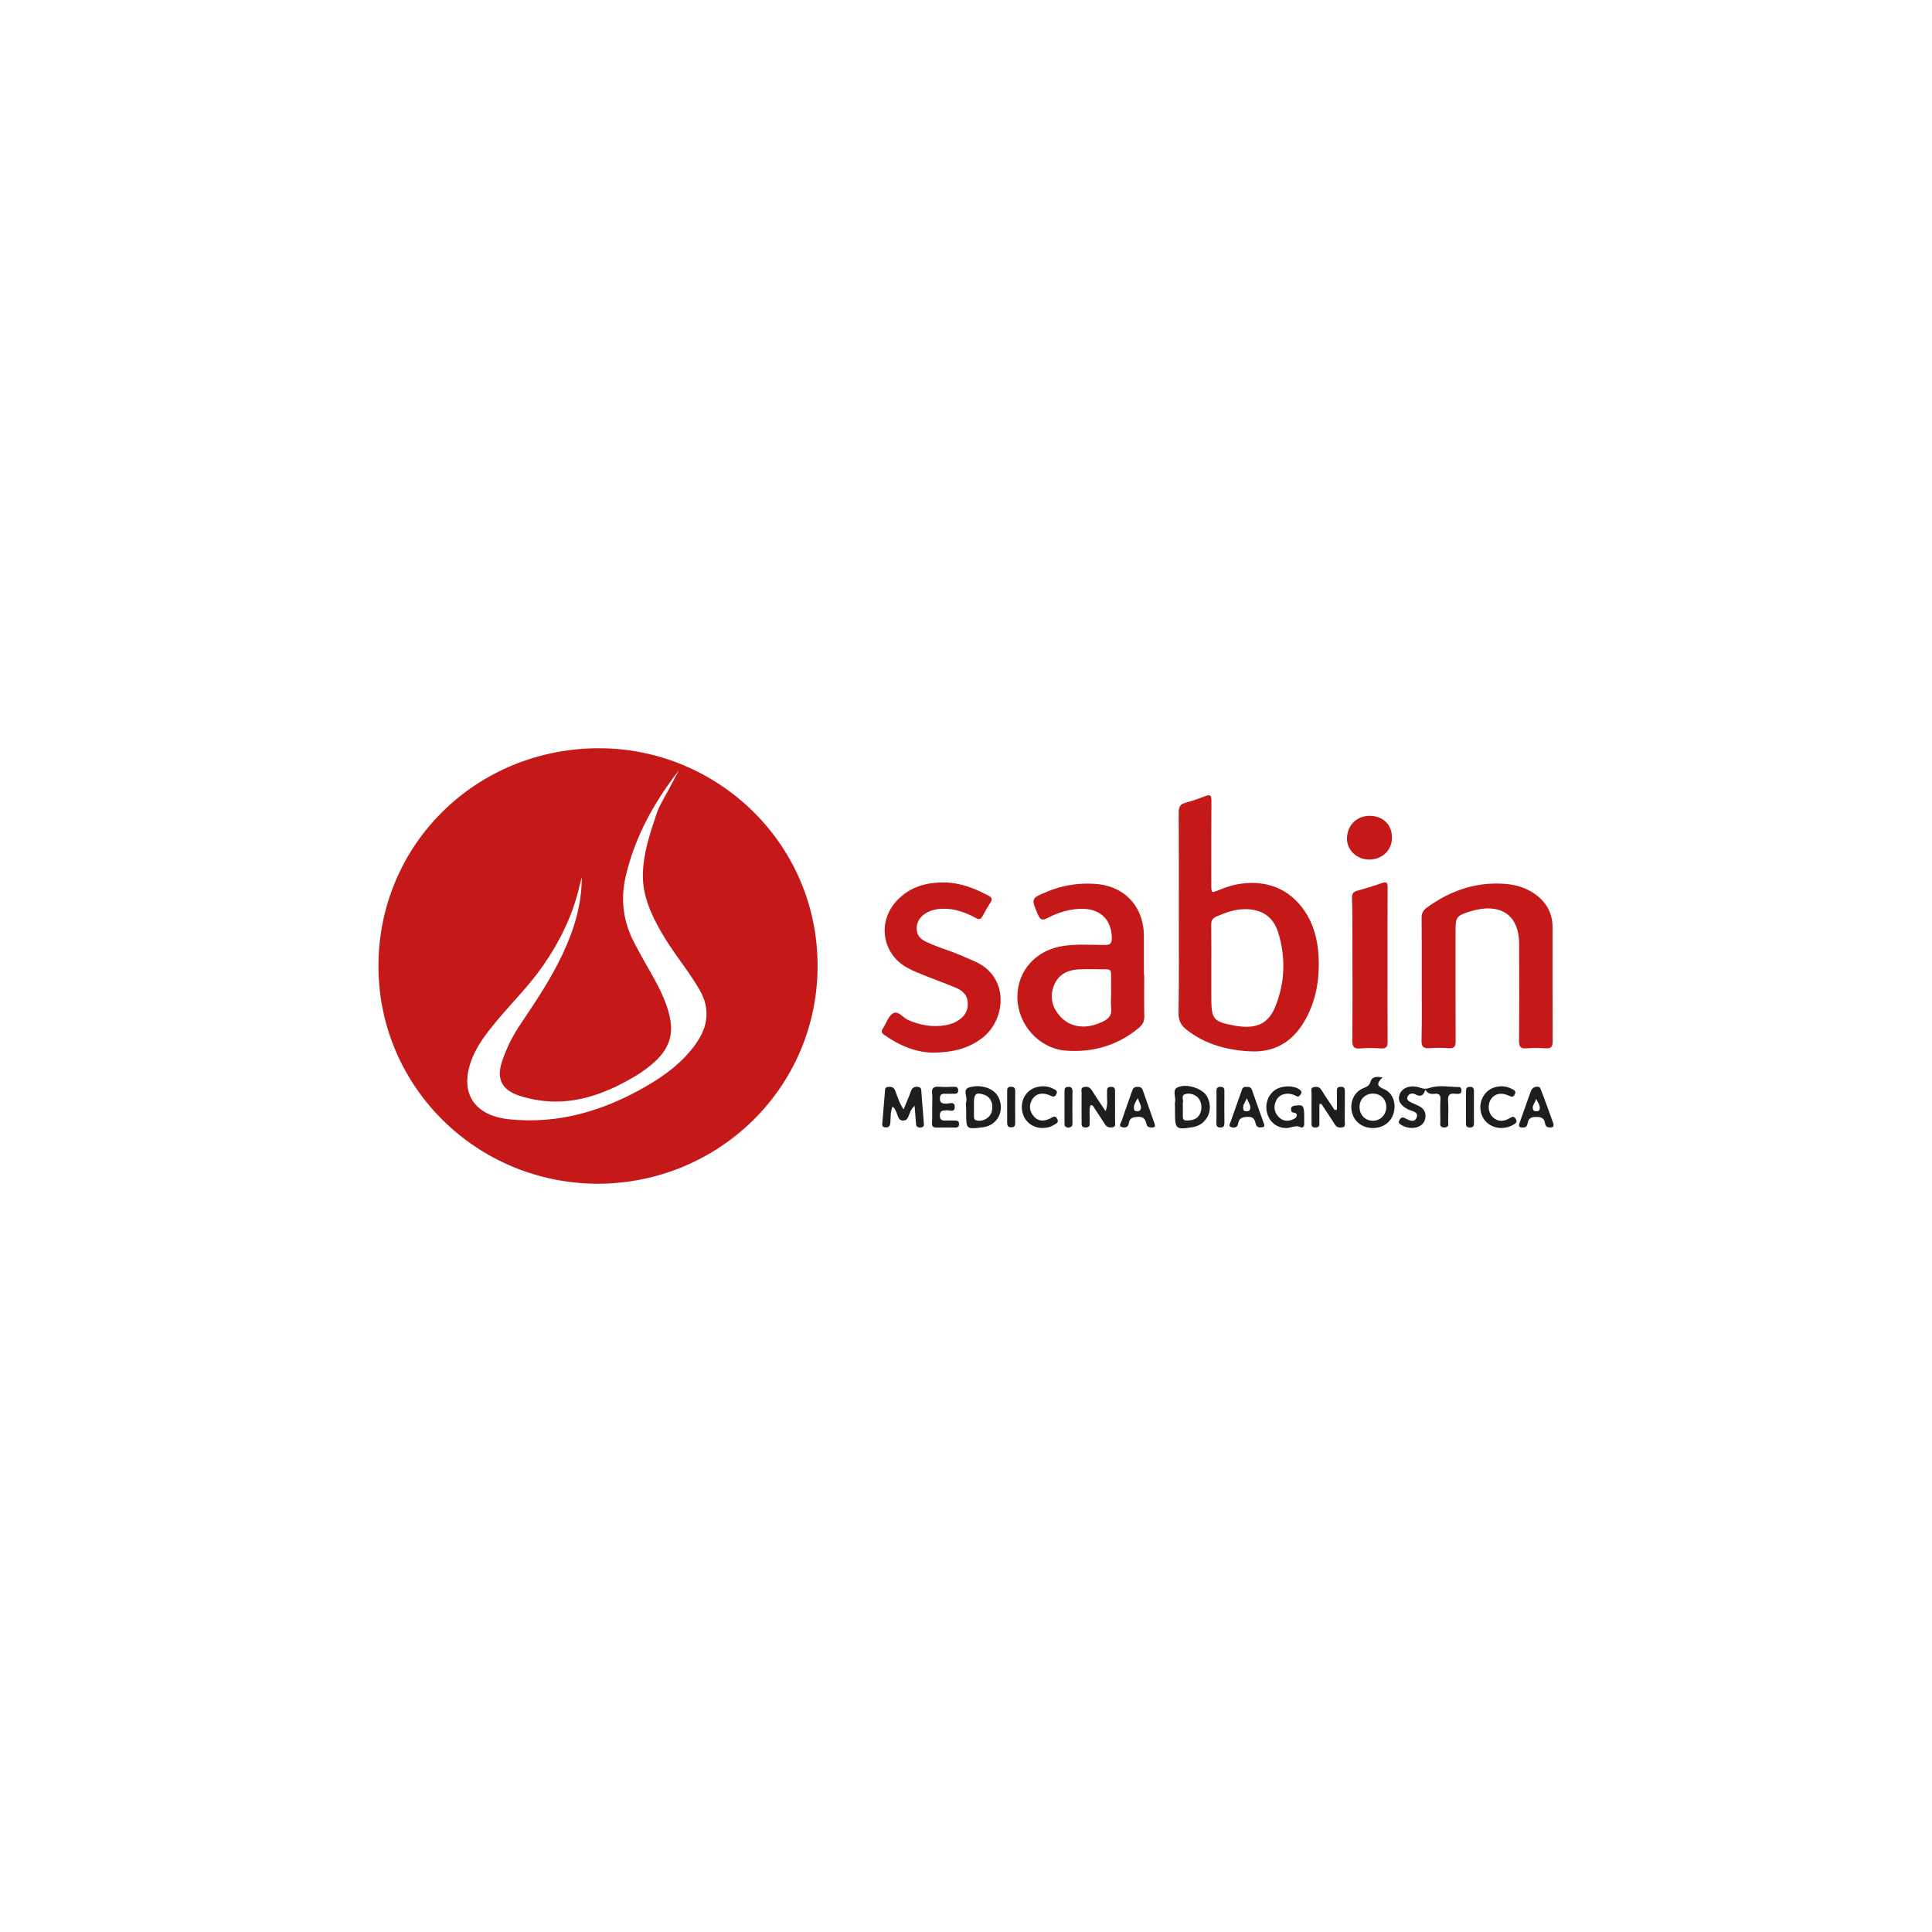
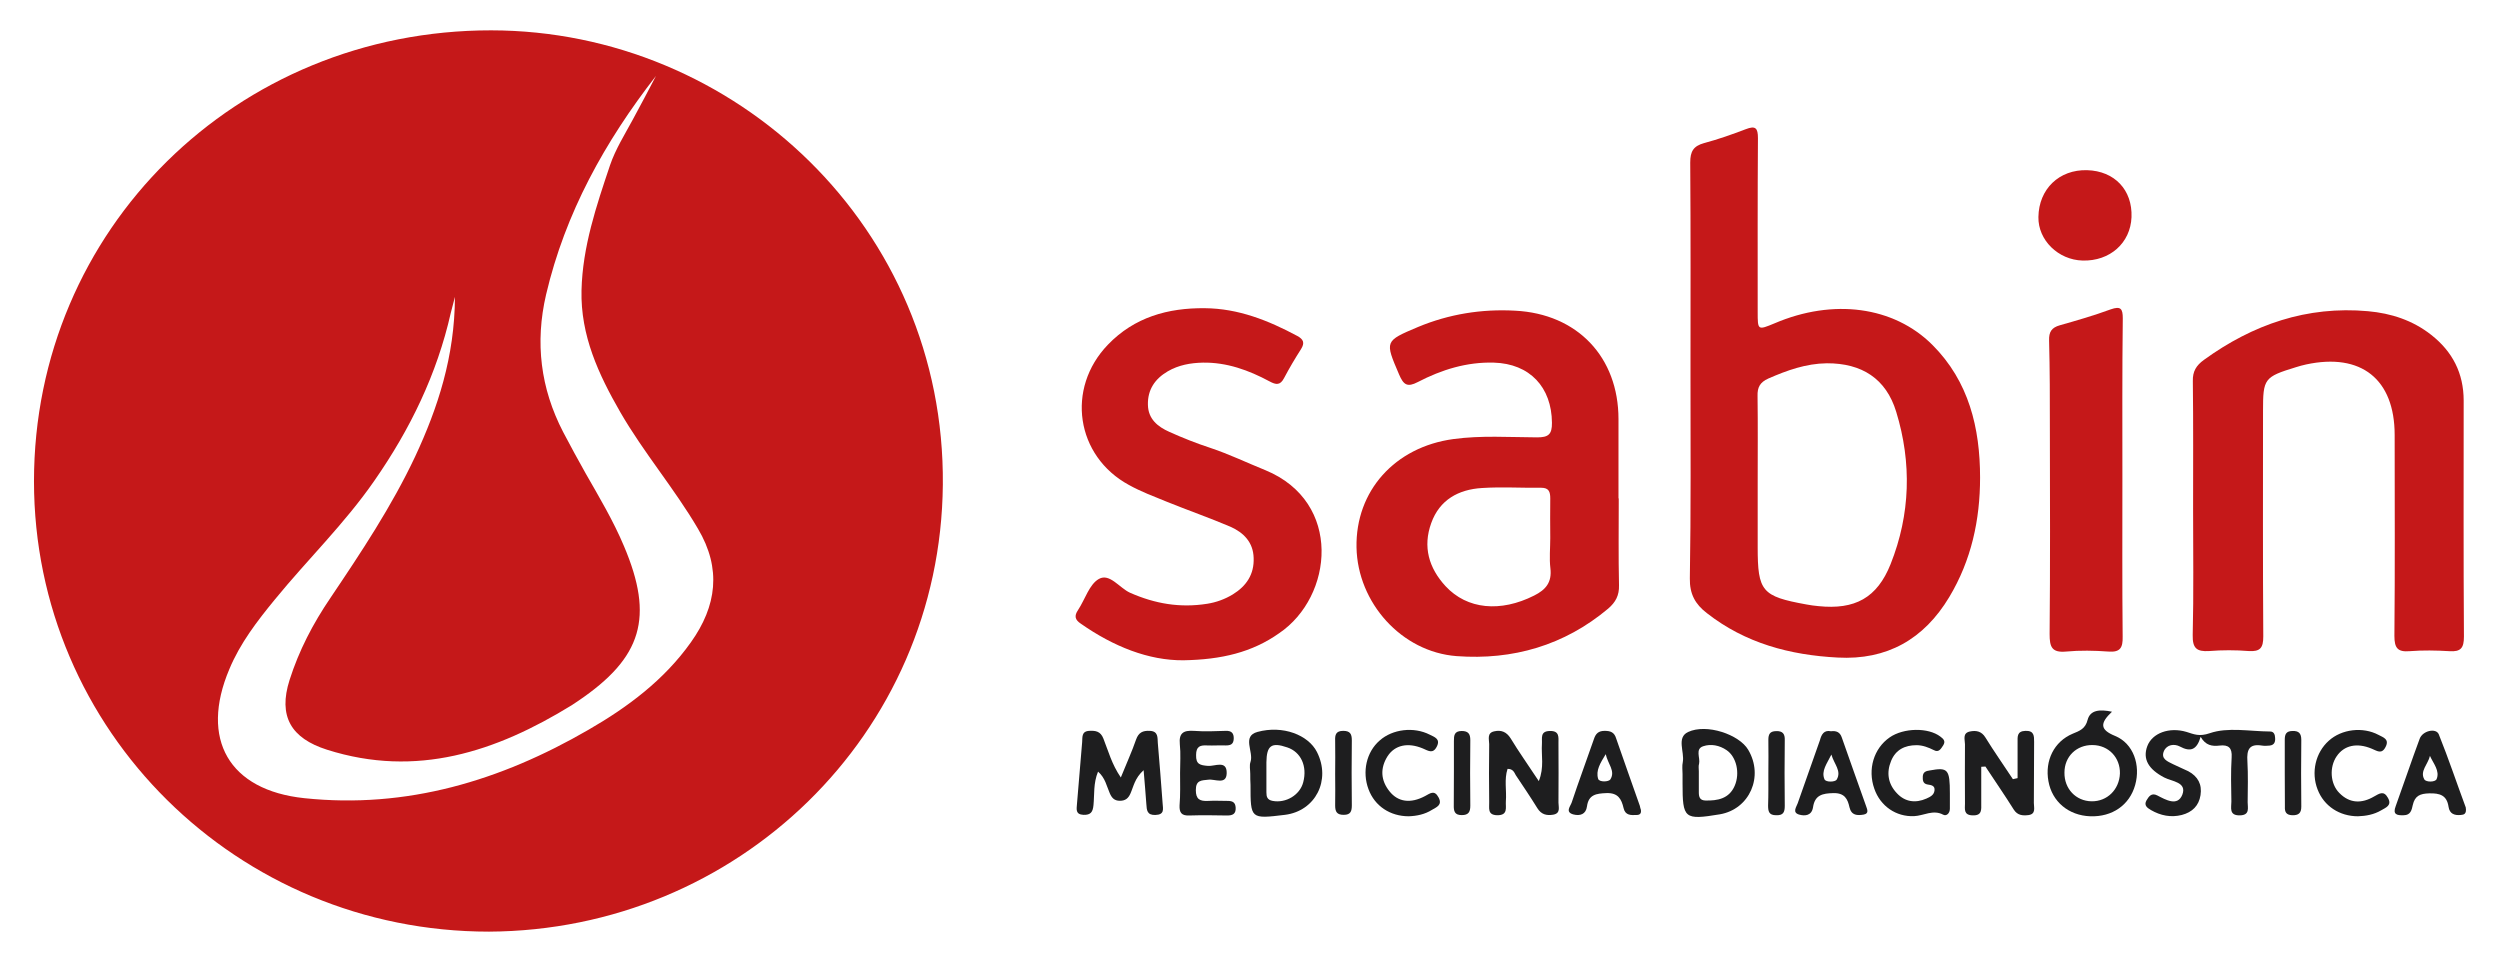
- <svg xmlns="http://www.w3.org/2000/svg" version="1.1" id="Camada_1" x="0px" y="0px" viewBox="0 0 1920 1920" style="enable-background:new 0 0 1920 1920;" xml:space="preserve">
+ <svg xmlns="http://www.w3.org/2000/svg" version="1.1" id="Camada_1" x="0px" y="0px" viewBox="0 0 1920 738.7" style="enable-background:new 0 0 1920 738.7;" xml:space="preserve">
  <style type="text/css">
	.st0{fill:#C51819;}
	.st1{fill:#1E1E1F;}
</style>
  <g>
    <g>
-       <path class="st0" d="M594.6,1176.4c-120.9,0-218.5-96.5-218.5-216.3c0-120.8,97.1-216.6,219.5-216.5    c117.3,0.1,218,94.9,216.9,218.2C811.4,1081.9,713.7,1175.8,594.6,1176.4z M578.2,871.6c-1,4-1.5,5.8-2,7.7    c-6.6,29.4-19.5,55.9-36.7,80.6c-14.2,20.5-32.1,37.8-47.8,57c-8.5,10.4-16.7,21-21.9,33.5c-14.2,33.6-0.2,58.1,36,61.9    c49.2,5.2,94.2-8.4,136.4-32.8c18.9-10.9,36.3-23.9,49.2-42c12.4-17.4,14.8-35.3,3.4-54.6c-11.4-19.4-26.1-36.5-37.3-56    c-10.4-18.1-19.1-36.7-18.6-58.4c0.5-21,7.1-40.5,13.7-60.1c2.6-7.7,7-14.6,10.9-21.8c3.8-7,7.5-14,11.2-21.1    c-24.5,31.5-43.6,65.8-52.8,105c-5.4,23.1-2.7,45,8.2,66c3.5,6.7,7.1,13.3,10.8,19.9c6.5,11.4,13.3,22.8,18.4,34.9    c14.5,34.2,8.8,53.5-22.1,74.4c-1,0.7-2,1.4-3,2c-36.4,22.4-74.5,35-117.5,21.4c-17.3-5.5-23.6-16.1-18-33.5    c4.5-14.1,11.2-27,19.7-39.5c14.7-21.8,29.3-43.8,40.6-67.7C570,925,578.1,900.4,578.2,871.6z" />
-       <path class="st0" d="M1171.5,908.1c0-33.7,0.1-67.3-0.1-101c0-5.3,1.5-7.9,6.6-9.3c6.8-1.8,13.5-4.2,20.1-6.7    c4.7-1.8,5.8-0.5,5.8,4.3c-0.2,27.8-0.1,55.6-0.1,83.4c0,8.9,0,8.9,8.1,5.5c28.1-12,57.2-8.2,75.8,10.4    c17.5,17.5,22.9,39.9,22.9,63.7c0,20.3-4.2,39.7-14.8,57.4c-12.1,20.2-29.9,30.3-53.6,29c-22.9-1.2-44.3-6.9-62.8-21.3    c-5.6-4.3-8.3-9.2-8.2-16.7C1171.8,973.9,1171.5,941,1171.5,908.1z M1203.8,961.7c0,10,0,20,0,30c0,21.3,2,23.7,23.3,27.6    c1.9,0.4,3.9,0.6,5.8,0.8c17.5,1.8,28.2-3.9,34.7-20.2c9.5-23.9,10.2-48.6,2.7-73.1c-4.9-16-16.6-23.4-33.3-23.3    c-10,0.1-19.1,3.4-28.1,7.3c-4,1.8-5.3,4.2-5.2,8.4C1203.9,933.4,1203.8,947.6,1203.8,961.7z" />
-       <path class="st0" d="M1137.1,968.4c0,13.9-0.2,27.8,0.1,41.7c0.1,4.9-1.6,8.1-5.2,11.2c-21.1,17.7-45.8,24.8-72.8,22.8    c-26.5-2-47.6-25.7-48.1-52.2c-0.5-27.1,18.4-48.2,46.5-52c13.3-1.8,26.8-0.9,40.2-0.8c5.4,0,7.2-1.4,7.1-7    c-0.1-17.1-10.6-28.4-27.9-28.9c-13-0.4-25.1,3.4-36.5,9.3c-5.1,2.7-6.9,1.3-9-3.6c-6.9-16.1-7-16,9.1-22.8    c14.9-6.2,30.5-8.7,46.5-7.8c30,1.5,49.7,22.3,49.7,52.1c0,12.7,0,25.3,0,38C1136.9,968.4,1137,968.4,1137.1,968.4z M1104.2,987.4    c0-6.3-0.1-12.7,0-19c0-3.1-0.6-5.1-4.3-5.1c-9.5,0.1-19-0.5-28.5,0.1c-11.2,0.7-20.3,5.6-24.3,16.8c-4.1,11.4-1.2,21.6,6.9,30.3    c10.4,11.2,26.4,12.6,42.5,4.5c5.6-2.8,8.6-6.4,7.8-13.1C1103.7,997.2,1104.2,992.2,1104.2,987.4z" />
-       <path class="st0" d="M1412.9,973.5c0-20.5,0.1-40.9-0.1-61.4c-0.1-4.7,1.6-7.5,5.3-10.2c23.6-17.1,49.5-26,78.8-23.4    c11.1,1,21.5,4.4,30.4,11.4c10.2,8,15.6,18.4,15.6,31.6c0,37.8-0.1,75.6,0.1,113.3c0,5.5-1.5,7.4-7,7c-6.3-0.4-12.7-0.5-19,0    c-5.8,0.5-7.4-1.5-7.4-7.3c0.3-32.2,0.1-64.3,0.1-96.5c0-26.8-16.1-39.6-42.5-33.9c-1.7,0.4-3.3,0.8-4.9,1.3    c-15.3,4.7-15.8,5.5-15.8,21.1c0,36.1-0.1,72.1,0.1,108.2c0,5.4-1.4,7.4-7,7c-6.3-0.5-12.7-0.5-19,0c-6,0.4-8-1.4-7.9-7.6    C1413.2,1014,1412.9,993.7,1412.9,973.5z" />
-       <path class="st0" d="M928,1046.1c-16.7,0.1-33.6-6.6-49.2-17.6c-2.8-1.9-3.3-3.7-1.3-6.6c3.4-5.1,5.4-12.3,10-14.9    c5.1-2.9,9.8,4.3,14.9,6.6c12,5.3,24.1,7.4,37.1,5.3c4.4-0.7,8.5-2.2,12.3-4.5c6.5-4,10.3-9.6,10-17.5c-0.2-7.5-4.8-12.2-11.2-15    c-10.1-4.3-20.4-7.9-30.6-12c-6.1-2.5-12.3-4.8-18.1-8c-25.6-13.9-30.4-46.4-10.1-67.4c12.7-13.2,28.8-17.7,46.5-17.5    c16.1,0.1,30.5,5.9,44.4,13.3c3,1.6,3.7,3.3,1.8,6.3c-2.9,4.5-5.6,9.1-8.1,13.9c-1.9,3.6-3.9,3.3-7,1.6c-10-5.4-20.5-9.2-32-9    c-5.9,0.1-11.6,1.1-16.9,4.2c-6.2,3.6-9.7,8.9-9.5,16.1c0.1,6.8,4.7,10.5,10.3,13c6.4,2.9,13,5.5,19.7,7.7c9,3,17.6,7.1,26.4,10.7    c37.2,15.3,32.6,60.7,6.6,78.3C961,1042.3,946.3,1045.8,928,1046.1z" />
-       <path class="st0" d="M1378.9,958.7c0,25.3-0.1,50.6,0.1,76c0.1,5.3-1.1,7.6-6.8,7.2c-6.8-0.5-13.7-0.6-20.4,0    c-6.9,0.6-7.9-2.3-7.9-8.4c0.3-32.9,0.2-65.7,0.1-98.6c0-14.1,0-28.2-0.4-42.4c-0.1-4.1,1.2-6.2,5.2-7.3    c8.2-2.3,16.4-4.7,24.4-7.6c4.8-1.7,5.8-0.4,5.8,4.3C1378.8,907.6,1378.9,933.1,1378.9,958.7z" />
-       <path class="st0" d="M1362,810.8c13.2,0.4,21.8,9.5,21.3,22.6c-0.5,12.4-10.4,21.2-23.5,20.8c-11.7-0.3-21.4-9.8-21.2-20.9    C1338.8,819.8,1348.6,810.4,1362,810.8z" />
-       <path class="st1" d="M1416.5,1082.9c-1.9,6.3-4.9,7.4-10,4.6c-2.6-1.4-6.2-1-7.6,2.2c-1.6,3.8,1.8,5,4.4,6.3    c2.4,1.2,4.9,2.2,7.3,3.4c4.6,2.5,6.7,6.3,5.9,11.5c-0.8,5.1-4,8.2-9,9.5c-5.2,1.3-10.2,0.3-14.8-2.4c-1.7-1-3.5-2.2-2.1-4.6    c1.1-1.9,2.4-3.8,5.2-2.4c4.1,2.1,9.7,5.4,12-0.3c2.4-6.1-5-6.4-8.7-8.3c-7.6-4-10.4-8.9-8.1-15c2.4-6.4,10.6-9.3,18.8-6.9    c3.6,1.1,6.1,2.4,11.2,0.6c8.7-3,19.2-0.9,29-0.8c1.8,0,2.3,1.5,2.4,3.1c0.1,1.9-0.4,3.4-2.6,3.6c-1.2,0.1-2.5,0.2-3.7,0    c-6.1-1-7.4,2-7,7.5c0.4,6.6,0.2,13.2,0.1,19.7c0,2.7,1.2,6.2-3.7,6.3c-5.4,0.1-4.1-3.7-4.1-6.6c-0.1-7.1-0.3-14.1,0.1-21.2    c0.3-4.6-1.5-6.2-5.8-5.7C1422,1087.5,1418.9,1087,1416.5,1082.9z" />
-       <path class="st1" d="M908.9,1098.9c-4.3,3.9-4.8,7.9-6.4,11.3c-1,2.2-2.4,3.4-5,3.4s-3.9-1.3-4.9-3.6c-1.5-3.4-2.1-7.3-5.6-10.4    c-2.3,5.6-1.7,11-2.2,16.1c-0.3,3.3-1.3,4.8-4.8,4.7c-3.9-0.2-3.3-2.7-3.1-5.1c0.8-9.9,1.6-19.9,2.5-29.8c0.2-2.3-0.4-5.1,3.3-5.4    c3.1-0.2,5.5,0.2,6.9,3.7c2.4,6,4,12.3,8.4,18.7c2.7-6.7,5.3-12.4,7.3-18.2c1.2-3.4,3.2-4.4,6.6-4.2c4.1,0.2,3.6,3.3,3.8,5.8    c0.8,9.7,1.6,19.4,2.3,29.1c0.2,2.6,1,5.4-3.5,5.5c-4,0.1-4.1-2.3-4.3-5.2C909.9,1110.3,909.4,1105.3,908.9,1098.9z" />
-       <path class="st1" d="M1373.9,1070.8c-5.8,5.5-5.9,8.6,1.5,11.6c8.8,3.6,12.3,14,9.6,23.6c-2.7,9.6-11,15.4-21.6,15    c-10.4-0.4-18.3-7-20.1-16.8c-1.8-9.9,2.7-19.1,11.6-22.8c3.4-1.4,6.1-2.4,7.2-6.7C1363.5,1070,1368,1069.6,1373.9,1070.8z     M1364.6,1086.8c-7.7-0.1-13.5,5.5-13.5,13.2c-0.1,7.8,5.5,13.7,13,13.8c7.5,0.1,13.3-5.6,13.6-13.3    C1377.9,1092.8,1372.3,1086.9,1364.6,1086.8z" />
-       <path class="st1" d="M1328.6,1102.7c0-5.7,0-11.4,0-17.2c0-2.7-0.4-5.4,3.8-5.5c4.1-0.1,4.1,2.4,4.1,5.3c-0.1,9.8,0,19.5-0.1,29.3    c0,2.2,1.1,5.3-2.6,5.8c-2.7,0.3-5.2,0.2-7-2.6c-4.4-7-9.1-13.8-13.6-20.7c-0.7,0-1.4,0.1-2,0.1c0,5.8,0,11.7,0,17.5    c0,3,0.5,6-4.2,5.8c-4.4-0.1-3.6-3.1-3.6-5.6c0-9.5-0.1-19,0-28.5c0-2.2-1.3-5.3,2.3-6.1c3-0.6,5.6-0.2,7.5,2.9    c4.2,6.8,8.8,13.3,13.2,20C1327.1,1103.1,1327.8,1102.9,1328.6,1102.7z" />
-       <path class="st1" d="M1083.7,1098.3c-1.7,5.1-0.4,10.4-0.8,15.6c-0.2,2.9,1.2,6.7-4.2,6.6c-4.8-0.1-3.7-3.5-3.8-6.3    c-0.1-9.3-0.1-18.5,0-27.8c0-2.2-1.2-5.3,2.3-6.1c3.4-0.8,6,0.2,8,3.4c4,6.6,8.5,12.9,13.5,20.5c2.7-6.6,1.1-12.4,1.5-17.9    c0.2-2.7-1-6.1,3.8-6.2c4.7-0.1,4.1,3,4.1,5.9c0,9.5,0.1,19,0,28.5c0,2.2,1.2,5.2-2.6,5.8c-3.1,0.5-5.6-0.1-7.5-3.1    c-3.3-5.4-6.9-10.6-10.4-15.9C1086.9,1100,1086.3,1098.2,1083.7,1098.3z" />
-       <path class="st1" d="M1296.1,1110.1c0,2.4,0,4.9,0,7.3c0,2.2-1.6,3.7-3.2,2.9c-4.9-2.6-9.4,0.5-14,0.7    c-8.6,0.4-16.2-4.8-19.1-13.1c-3.3-9.3-0.3-19.4,7.4-24.7c6.7-4.6,18.5-4.8,24.3-0.4c1.5,1.1,2.6,2.2,1.4,4.2    c-1.1,1.7-2.1,3.6-4.5,2.3c-2.6-1.3-5.4-2.4-8.3-2.4c-5.6,0-10,2.2-12.2,7.5c-2.4,5.7-1.5,11.1,2.8,15.6c3.9,4.1,8.9,4.8,14.1,2.5    c1.8-0.8,3.6-1.7,3.9-3.9c0.3-2.4-1.6-2.6-3.3-2.9c-2.3-0.4-2.4-2.1-2.3-3.9c0.1-2.1,1.5-2.6,3.4-2.9    C1295.2,1097.4,1296.1,1098.5,1296.1,1110.1z" />
-       <path class="st1" d="M1167.7,1100.8c0-1.9-0.3-3.9,0.1-5.8c0.9-4.9-3.1-11.7,2.5-14.4c8.9-4.2,24.6,1.2,28.9,8.5    c7.6,12.8,0.7,28.6-13.6,31c-17.1,2.8-17.9,2.1-17.9-14.9C1167.7,1103.7,1167.7,1102.2,1167.7,1100.8z M1175.5,1099.4    c0,3.4,0,6.8,0,10.2c0,2.2,0.5,3.8,3.2,3.9c5.9,0.1,11.3-0.9,14-7s0.9-14-3.9-17.2c-3.4-2.3-7.5-3.1-11.2-1.9    c-4,1.3-1.4,5.5-2,8.4C1175.3,1096.9,1175.5,1098.2,1175.5,1099.4z" />
-       <path class="st1" d="M960.1,1100.7c0-1.9-0.5-4.1,0.1-5.8c1.6-4.8-4.3-12.3,3.4-14.4c12.2-3.3,24.4,1.5,28.5,9.6    c6.9,13.5-0.7,28.4-15.4,30.2c-16.5,2-16.5,2-16.5-14.4C960.1,1104.1,960.1,1102.4,960.1,1100.7z M967.9,1100c0,3.2,0,6.3,0,9.5    c0,2.1,0.4,3.6,3,4.1c6.3,1.2,13.1-2.8,14.7-9c2-7.7-1.1-14.5-7.7-16.7c-7.6-2.6-9.9-0.9-10,7.1    C967.9,1096.6,967.9,1098.3,967.9,1100z" />
-       <path class="st1" d="M926.4,1100.3c0-4.6,0.4-9.3-0.1-13.9c-0.5-5.4,1.8-6.7,6.7-6.4c5.1,0.4,10.2,0.2,15.3,0    c2.8-0.1,4,1.1,3.9,3.9c-0.1,2.7-1.7,3.1-3.9,3.1c-2.9-0.1-5.9,0.1-8.8,0c-3.4-0.2-5.4,0.4-5.4,4.6c-0.1,4.5,2,4.9,5.7,5.2    c3.2,0.3,9.1-3,9,3.5c-0.1,5.8-5.7,2.7-8.8,3.1c-3.4,0.4-6,0.2-6,5c0,4.4,1.9,5.4,5.8,5.2c3.2-0.2,6.3,0,9.5,0    c2.3,0,3.7,0.7,3.8,3.3c0.1,3-1.5,3.7-4.1,3.7c-6.1-0.1-12.2-0.2-18.3,0c-3.6,0.1-4.6-1.5-4.5-4.8    C926.6,1110.6,926.4,1105.4,926.4,1100.3z" />
-       <path class="st1" d="M1492,1121c-8.8,0-16.3-4.9-19.4-12.9c-3.2-8.2-1-17.7,5.4-23.4c6.2-5.6,16.4-6.8,23.9-2.8    c2.2,1.2,5.4,2,3.4,5.8c-1.9,3.7-4.1,1.8-6.6,0.8c-7.1-3-13.3-1.6-16.9,3.7c-3.5,5.1-3.1,13.1,1.3,17.6c5,5.1,10.8,5.1,16.7,1.7    c2.5-1.4,4.6-3,6.6,0.6c2.1,3.7-1,4.7-3.2,6C1499.7,1120.2,1495.9,1120.9,1492,1121z" />
-       <path class="st1" d="M1239,1080.2c2.5-0.3,4.3,0.4,5.2,3c3.8,11,7.8,22,11.7,33c0.5,1.5,1.5,3.5-1.2,4c-3,0.5-5.9,0.5-6.8-3.5    s-2.3-6.9-7.6-6.8c-5.3,0.1-9,0.9-9.9,6.8c-0.6,4-3.8,4.3-6.7,3.5c-3.4-1-1.3-3.6-0.7-5.4c3.5-10.1,7.2-20.2,10.7-30.3    C1234.4,1081.7,1235.6,1079.5,1239,1080.2z M1239.2,1091.4c-2.1,4.4-5,7.9-3.3,11.9c0.6,1.5,5.2,1.4,5.9,0.1    C1244.2,1099.3,1240.5,1096,1239.2,1091.4z" />
-       <path class="st1" d="M1036.2,1121c-8.9,0-16.3-4.9-19.3-13c-3.1-8.4-1-17.9,5.4-23.4c6.2-5.5,16.4-6.7,24-2.8    c2.2,1.1,5.4,2,3.4,5.8c-1.9,3.6-4.1,1.9-6.7,0.8c-7.2-3-13.4-1.6-16.9,3.7c-3.7,5.8-3.3,11.6,0.9,16.9c4.1,5.2,10.1,6,17.1,2.3    c2.5-1.3,4.5-3.1,6.5,0.6s-1,4.7-3.2,6C1044,1120.1,1040.1,1120.9,1036.2,1121z" />
-       <path class="st1" d="M1147.7,1117.9c0.3,1.9-0.6,2.5-2,2.5c-2.7,0.1-5.5,0.3-6.3-3.3c-1-4.3-2.6-7.4-8.2-7.2    c-4.9,0.2-8.6,0.7-9.4,6.4c-0.5,3.8-3.3,4.7-6.5,3.9c-4.2-1.1-1.4-4-0.8-5.8c3.4-10.2,7.1-20.2,10.6-30.3c0.9-2.7,2.2-4,5.2-4    c2.8,0,4.6,0.7,5.5,3.6c3.7,10.8,7.6,21.6,11.4,32.4C1147.3,1116.7,1147.5,1117.4,1147.7,1117.9z M1130.8,1091.2    c-2.6,4.3-4.9,7.9-3.6,11.9c0.5,1.6,5.1,1.5,5.9,0.2C1135.6,1099.3,1131.8,1095.9,1130.8,1091.2z" />
-       <path class="st1" d="M1543.8,1116.8c0.5,3.2-0.9,3.5-2.4,3.6c-3.1,0.3-5.4-0.6-5.9-3.9c-0.8-5.6-4.2-6.6-9.3-6.5    c-4.3,0.1-6.9,1.1-7.9,5.6c-0.5,2.3-1,4.9-4.4,4.9c-3.2,0.1-5.4-0.3-3.8-4.4c3.9-10.7,7.5-21.6,11.5-32.3c1.4-3.9,7.9-5.4,9.2-2.1    C1535.6,1093.5,1539.7,1105.7,1543.8,1116.8z M1526.6,1092c-0.9,4-5,7.3-2.7,11.3c0.8,1.4,5.2,1.4,5.9-0.1    C1531.5,1099.2,1528.2,1095.7,1526.6,1092z" />
-       <path class="st1" d="M1000.9,1100.7c0-5.3,0.1-10.7,0-16c-0.1-2.8,0.4-4.7,3.9-4.7c3.3,0,4.1,1.5,4.1,4.5    c-0.1,10.4-0.1,20.8,0,31.2c0,2.8-0.5,4.6-3.9,4.6c-3.3,0-4.1-1.5-4.1-4.5C1001,1110.9,1000.9,1105.8,1000.9,1100.7z" />
-       <path class="st1" d="M1208.9,1100.4c0-5.4,0.1-10.7,0-16.1c0-2.6,0.7-4.1,3.7-4.2c3.2-0.1,4.3,1.3,4.2,4.4    c-0.1,10.5-0.1,21,0,31.5c0,3-0.7,4.6-4.1,4.5c-3.5,0-3.9-1.9-3.9-4.7C1209,1110.7,1208.9,1105.5,1208.9,1100.4z" />
-       <path class="st1" d="M1057.9,1099.6c0-4.9,0-9.8,0-14.6c0-2.7,0.1-4.8,3.7-4.9c3.2,0,4.2,1.4,4.2,4.4c-0.1,10.5-0.1,21,0,31.5    c0,3-0.9,4.5-4.1,4.5c-3.5,0-3.9-2-3.8-4.8C1057.9,1110.3,1057.9,1105,1057.9,1099.6z" />
-       <path class="st1" d="M1456.9,1100.3c0-5.3,0-10.7,0-16c0-2.6,0.7-4.1,3.6-4.2c3.1-0.1,4.3,1.1,4.3,4.3c-0.1,10.7-0.1,21.3,0,32    c0,3.2-1.4,4.2-4.4,4.1s-3.6-1.7-3.5-4.2C1456.9,1110.9,1456.9,1105.6,1456.9,1100.3z" />
+       <path class="st0" d="M375.6,715.5c-193.4,0-349.5-154.3-349.5-345.9c0-193.2,155.3-346.4,351.1-346.3    c187.6,0.2,348.7,151.8,346.9,349C722.3,564.3,566.1,714.5,375.6,715.5z M349.4,228c-1.6,6.4-2.4,9.3-3.2,12.3    c-10.6,47-31.2,89.4-58.7,128.9c-22.7,32.8-51.3,60.5-76.4,91.2c-13.6,16.6-26.7,33.6-35,53.6c-22.7,53.7-0.3,92.9,57.6,99    c78.7,8.3,150.7-13.4,218.2-52.5c30.2-17.4,58.1-38.2,78.7-67.2c19.8-27.8,23.7-56.5,5.4-87.3c-18.2-31-41.7-58.4-59.7-89.6    c-16.6-28.9-30.5-58.7-29.7-93.4c0.8-33.6,11.4-64.8,21.9-96.1c4.2-12.3,11.2-23.4,17.4-34.9c6.1-11.2,12-22.4,17.9-33.7    c-39.2,50.4-69.7,105.2-84.4,167.9c-8.6,36.9-4.3,72,13.1,105.6c5.6,10.7,11.4,21.3,17.3,31.8c10.4,18.2,21.3,36.5,29.4,55.8    c23.2,54.7,14.1,85.6-35.3,119c-1.6,1.1-3.2,2.2-4.8,3.2c-58.2,35.8-119.2,56-187.9,34.2c-27.7-8.8-37.7-25.7-28.8-53.6    c7.2-22.6,17.9-43.2,31.5-63.2c23.5-34.9,46.9-70.1,64.9-108.3C336.2,313.4,349.2,274,349.4,228z" />
+       <path class="st0" d="M1298.3,286.3c0-53.9,0.2-107.6-0.2-161.5c0-8.5,2.4-12.6,10.6-14.9c10.9-2.9,21.6-6.7,32.1-10.7    c7.5-2.9,9.3-0.8,9.3,6.9c-0.3,44.5-0.2,88.9-0.2,133.4c0,14.2,0,14.2,13,8.8c44.9-19.2,91.5-13.1,121.2,16.6    c28,28,36.6,63.8,36.6,101.9c0,32.5-6.7,63.5-23.7,91.8c-19.4,32.3-47.8,48.5-85.7,46.4c-36.6-1.9-70.9-11-100.4-34.1    c-9-6.9-13.3-14.7-13.1-26.7C1298.7,391.6,1298.3,339,1298.3,286.3z M1349.9,372.1c0,16,0,32,0,48c0,34.1,3.2,37.9,37.3,44.1    c3,0.6,6.2,1,9.3,1.3c28,2.9,45.1-6.2,55.5-32.3c15.2-38.2,16.3-77.7,4.3-116.9c-7.8-25.6-26.5-37.4-53.3-37.3    c-16,0.2-30.5,5.4-44.9,11.7c-6.4,2.9-8.5,6.7-8.3,13.4C1350.1,326.8,1349.9,349.5,1349.9,372.1z" />
+       <path class="st0" d="M1243.2,382.8c0,22.2-0.3,44.5,0.2,66.7c0.2,7.8-2.6,13-8.3,17.9c-33.7,28.3-73.3,39.7-116.4,36.5    c-42.4-3.2-76.1-41.1-76.9-83.5c-0.8-43.3,29.4-77.1,74.4-83.2c21.3-2.9,42.9-1.4,64.3-1.3c8.6,0,11.5-2.2,11.4-11.2    c-0.2-27.3-17-45.4-44.6-46.2c-20.8-0.6-40.1,5.4-58.4,14.9c-8.2,4.3-11,2.1-14.4-5.8c-11-25.7-11.2-25.6,14.6-36.5    c23.8-9.9,48.8-13.9,74.4-12.5c48,2.4,79.5,35.7,79.5,83.3c0,20.3,0,40.5,0,60.8C1242.9,382.8,1243.1,382.8,1243.2,382.8z     M1190.6,413.2c0-10.1-0.2-20.3,0-30.4c0-5-1-8.2-6.9-8.2c-15.2,0.2-30.4-0.8-45.6,0.2c-17.9,1.1-32.5,9-38.9,26.9    c-6.6,18.2-1.9,34.5,11,48.5c16.6,17.9,42.2,20.2,68,7.2c9-4.5,13.8-10.2,12.5-21C1189.8,428.9,1190.6,420.9,1190.6,413.2z" />
+       <path class="st0" d="M1684.3,390.9c0-32.8,0.2-65.4-0.2-98.2c-0.2-7.5,2.6-12,8.5-16.3c37.7-27.3,79.2-41.6,126-37.4    c17.8,1.6,34.4,7,48.6,18.2c16.3,12.8,24.9,29.4,24.9,50.5c0,60.5-0.2,120.9,0.2,181.2c0,8.8-2.4,11.8-11.2,11.2    c-10.1-0.6-20.3-0.8-30.4,0c-9.3,0.8-11.8-2.4-11.8-11.7c0.5-51.5,0.2-102.8,0.2-154.3c0-42.9-25.7-63.3-68-54.2    c-2.7,0.6-5.3,1.3-7.8,2.1c-24.5,7.5-25.3,8.8-25.3,33.7c0,57.7-0.2,115.3,0.2,173.1c0,8.6-2.2,11.8-11.2,11.2    c-10.1-0.8-20.3-0.8-30.4,0c-9.6,0.6-12.8-2.2-12.6-12.2C1684.8,455.7,1684.3,423.3,1684.3,390.9z" />
+       <path class="st0" d="M908.8,507.1c-26.7,0.2-53.7-10.6-78.7-28.1c-4.5-3-5.3-5.9-2.1-10.6c5.4-8.2,8.6-19.7,16-23.8    c8.2-4.6,15.7,6.9,23.8,10.6c19.2,8.5,38.5,11.8,59.3,8.5c7-1.1,13.6-3.5,19.7-7.2c10.4-6.4,16.5-15.4,16-28    c-0.3-12-7.7-19.5-17.9-24c-16.2-6.9-32.6-12.6-48.9-19.2c-9.8-4-19.7-7.7-28.9-12.8c-40.9-22.2-48.6-74.2-16.2-107.8    c20.3-21.1,46.1-28.3,74.4-28c25.7,0.2,48.8,9.4,71,21.3c4.8,2.6,5.9,5.3,2.9,10.1c-4.6,7.2-9,14.6-13,22.2    c-3,5.8-6.2,5.3-11.2,2.6c-16-8.6-32.8-14.7-51.2-14.4c-9.4,0.2-18.6,1.8-27,6.7c-9.9,5.8-15.5,14.2-15.2,25.7    c0.2,10.9,7.5,16.8,16.5,20.8c10.2,4.6,20.8,8.8,31.5,12.3c14.4,4.8,28.1,11.4,42.2,17.1c59.5,24.5,52.1,97.1,10.6,125.2    C961.6,501,938.1,506.6,908.8,507.1z" />
+       <path class="st0" d="M1630,367.3c0,40.5-0.2,80.9,0.2,121.6c0.2,8.5-1.8,12.2-10.9,11.5c-10.9-0.8-21.9-1-32.6,0    c-11,1-12.6-3.7-12.6-13.4c0.5-52.6,0.3-105.1,0.2-157.7c0-22.6,0-45.1-0.6-67.8c-0.2-6.6,1.9-9.9,8.3-11.7    c13.1-3.7,26.2-7.5,39-12.2c7.7-2.7,9.3-0.6,9.3,6.9C1629.8,285.5,1630,326.3,1630,367.3z" />
+       <path class="st0" d="M1602.9,130.7c21.1,0.6,34.9,15.2,34.1,36.1c-0.8,19.8-16.6,33.9-37.6,33.3c-18.7-0.5-34.2-15.7-33.9-33.4    C1565.8,145.1,1581.5,130.1,1602.9,130.7z" />
+       <path class="st1" d="M1690.1,565.9c-3,10.1-7.8,11.8-16,7.4c-4.2-2.2-9.9-1.6-12.2,3.5c-2.6,6.1,2.9,8,7,10.1    c3.8,1.9,7.8,3.5,11.7,5.4c7.4,4,10.7,10.1,9.4,18.4c-1.3,8.2-6.4,13.1-14.4,15.2c-8.3,2.1-16.3,0.5-23.7-3.8    c-2.7-1.6-5.6-3.5-3.4-7.4c1.8-3,3.8-6.1,8.3-3.8c6.6,3.4,15.5,8.6,19.2-0.5c3.8-9.8-8-10.2-13.9-13.3c-12.2-6.4-16.6-14.2-13-24    c3.8-10.2,17-14.9,30.1-11c5.8,1.8,9.8,3.8,17.9,1c13.9-4.8,30.7-1.4,46.4-1.3c2.9,0,3.7,2.4,3.8,5c0.2,3-0.6,5.4-4.2,5.8    c-1.9,0.2-4,0.3-5.9,0c-9.8-1.6-11.8,3.2-11.2,12c0.6,10.6,0.3,21.1,0.2,31.5c0,4.3,1.9,9.9-5.9,10.1c-8.6,0.2-6.6-5.9-6.6-10.6    c-0.2-11.4-0.5-22.6,0.2-33.9c0.5-7.4-2.4-9.9-9.3-9.1C1698.9,573.3,1693.9,572.5,1690.1,565.9z" />
+       <path class="st1" d="M878.3,591.5c-6.9,6.2-7.7,12.6-10.2,18.1c-1.6,3.5-3.8,5.4-8,5.4c-4.2,0-6.2-2.1-7.8-5.8    c-2.4-5.4-3.4-11.7-9-16.6c-3.7,9-2.7,17.6-3.5,25.7c-0.5,5.3-2.1,7.7-7.7,7.5c-6.2-0.3-5.3-4.3-5-8.2c1.3-15.8,2.6-31.8,4-47.7    c0.3-3.7-0.6-8.2,5.3-8.6c5-0.3,8.8,0.3,11,5.9c3.8,9.6,6.4,19.7,13.4,29.9c4.3-10.7,8.5-19.8,11.7-29.1c1.9-5.4,5.1-7,10.6-6.7    c6.6,0.3,5.8,5.3,6.1,9.3c1.3,15.5,2.6,31,3.7,46.5c0.3,4.2,1.6,8.6-5.6,8.8c-6.4,0.2-6.6-3.7-6.9-8.3    C879.9,609.7,879.1,601.7,878.3,591.5z" />
+       <path class="st1" d="M1622,546.6c-9.3,8.8-9.4,13.8,2.4,18.6c14.1,5.8,19.7,22.4,15.4,37.7c-4.3,15.4-17.6,24.6-34.5,24    c-16.6-0.6-29.3-11.2-32.1-26.9c-2.9-15.8,4.3-30.5,18.6-36.5c5.4-2.2,9.8-3.8,11.5-10.7C1605.3,545.3,1612.5,544.6,1622,546.6z     M1607.1,572.2c-12.3-0.2-21.6,8.8-21.6,21.1c-0.2,12.5,8.8,21.9,20.8,22.1c12,0.2,21.3-9,21.8-21.3    C1628.4,581.8,1619.4,572.3,1607.1,572.2z" />
+       <path class="st1" d="M1549.5,597.6c0-9.1,0-18.2,0-27.5c0-4.3-0.6-8.6,6.1-8.8c6.6-0.2,6.6,3.8,6.6,8.5c-0.2,15.7,0,31.2-0.2,46.9    c0,3.5,1.8,8.5-4.2,9.3c-4.3,0.5-8.3,0.3-11.2-4.2c-7-11.2-14.6-22.1-21.8-33.1c-1.1,0-2.2,0.2-3.2,0.2c0,9.3,0,18.7,0,28    c0,4.8,0.8,9.6-6.7,9.3c-7-0.2-5.8-5-5.8-9c0-15.2-0.2-30.4,0-45.6c0-3.5-2.1-8.5,3.7-9.8c4.8-1,9-0.3,12,4.6    c6.7,10.9,14.1,21.3,21.1,32C1547.1,598.2,1548.2,597.9,1549.5,597.6z" />
+       <path class="st1" d="M1157.8,590.5c-2.7,8.2-0.6,16.6-1.3,25c-0.3,4.6,1.9,10.7-6.7,10.6c-7.7-0.2-5.9-5.6-6.1-10.1    c-0.2-14.9-0.2-29.6,0-44.5c0-3.5-1.9-8.5,3.7-9.8c5.4-1.3,9.6,0.3,12.8,5.4c6.4,10.6,13.6,20.6,21.6,32.8    c4.3-10.6,1.8-19.8,2.4-28.6c0.3-4.3-1.6-9.8,6.1-9.9c7.5-0.2,6.6,4.8,6.6,9.4c0,15.2,0.2,30.4,0,45.6c0,3.5,1.9,8.3-4.2,9.3    c-5,0.8-9-0.2-12-5c-5.3-8.6-11-17-16.6-25.4C1163,593.3,1162,590.4,1157.8,590.5z" />
+       <path class="st1" d="M1497.5,609.4c0,3.8,0,7.8,0,11.7c0,3.5-2.6,5.9-5.1,4.6c-7.8-4.2-15,0.8-22.4,1.1    c-13.8,0.6-25.9-7.7-30.5-21c-5.3-14.9-0.5-31,11.8-39.5c10.7-7.4,29.6-7.7,38.9-0.6c2.4,1.8,4.2,3.5,2.2,6.7    c-1.8,2.7-3.4,5.8-7.2,3.7c-4.2-2.1-8.6-3.8-13.3-3.8c-9,0-16,3.5-19.5,12c-3.8,9.1-2.4,17.8,4.5,25c6.2,6.6,14.2,7.7,22.6,4    c2.9-1.3,5.8-2.7,6.2-6.2c0.5-3.8-2.6-4.2-5.3-4.6c-3.7-0.6-3.8-3.4-3.7-6.2c0.2-3.4,2.4-4.2,5.4-4.6    C1496.1,589.1,1497.5,590.9,1497.5,609.4z" />
+       <path class="st1" d="M1292.2,594.5c0-3-0.5-6.2,0.2-9.3c1.4-7.8-5-18.7,4-23c14.2-6.7,39.3,1.9,46.2,13.6    c12.2,20.5,1.1,45.7-21.8,49.6c-27.3,4.5-28.6,3.4-28.6-23.8C1292.2,599.2,1292.2,596.8,1292.2,594.5z M1304.7,592.3    c0,5.4,0,10.9,0,16.3c0,3.5,0.8,6.1,5.1,6.2c9.4,0.2,18.1-1.4,22.4-11.2s1.4-22.4-6.2-27.5c-5.4-3.7-12-5-17.9-3    c-6.4,2.1-2.2,8.8-3.2,13.4C1304.3,588.3,1304.7,590.4,1304.7,592.3z" />
+       <path class="st1" d="M960.2,594.4c0-3-0.8-6.6,0.2-9.3c2.6-7.7-6.9-19.7,5.4-23c19.5-5.3,39,2.4,45.6,15.4    c11,21.6-1.1,45.4-24.6,48.3c-26.4,3.2-26.4,3.2-26.4-23C960.2,599.8,960.2,597.1,960.2,594.4z M972.6,593.3c0,5.1,0,10.1,0,15.2    c0,3.4,0.6,5.8,4.8,6.6c10.1,1.9,21-4.5,23.5-14.4c3.2-12.3-1.8-23.2-12.3-26.7c-12.2-4.2-15.8-1.4-16,11.4    C972.6,587.8,972.6,590.5,972.6,593.3z" />
+       <path class="st1" d="M906.3,593.7c0-7.4,0.6-14.9-0.2-22.2c-0.8-8.6,2.9-10.7,10.7-10.2c8.2,0.6,16.3,0.3,24.5,0    c4.5-0.2,6.4,1.8,6.2,6.2c-0.2,4.3-2.7,5-6.2,5c-4.6-0.2-9.4,0.2-14.1,0c-5.4-0.3-8.6,0.6-8.6,7.4c-0.2,7.2,3.2,7.8,9.1,8.3    c5.1,0.5,14.6-4.8,14.4,5.6c-0.2,9.3-9.1,4.3-14.1,5c-5.4,0.6-9.6,0.3-9.6,8c0,7,3,8.6,9.3,8.3c5.1-0.3,10.1,0,15.2,0    c3.7,0,5.9,1.1,6.1,5.3c0.2,4.8-2.4,5.9-6.6,5.9c-9.8-0.2-19.5-0.3-29.3,0c-5.8,0.2-7.4-2.4-7.2-7.7    C906.6,610.2,906.3,601.9,906.3,593.7z" />
+       <path class="st1" d="M1810.9,626.9c-14.1,0-26.1-7.8-31-20.6c-5.1-13.1-1.6-28.3,8.6-37.4c9.9-9,26.2-10.9,38.2-4.5    c3.5,1.9,8.6,3.2,5.4,9.3c-3,5.9-6.6,2.9-10.6,1.3c-11.4-4.8-21.3-2.6-27,5.9c-5.6,8.2-5,21,2.1,28.1c8,8.2,17.3,8.2,26.7,2.7    c4-2.2,7.4-4.8,10.6,1c3.4,5.9-1.6,7.5-5.1,9.6C1823.2,625.6,1817.1,626.7,1810.9,626.9z" />
+       <path class="st1" d="M1406.2,561.6c4-0.5,6.9,0.6,8.3,4.8c6.1,17.6,12.5,35.2,18.7,52.8c0.8,2.4,2.4,5.6-1.9,6.4    c-4.8,0.8-9.4,0.8-10.9-5.6c-1.4-6.4-3.7-11-12.2-10.9c-8.5,0.2-14.4,1.4-15.8,10.9c-1,6.4-6.1,6.9-10.7,5.6    c-5.4-1.6-2.1-5.8-1.1-8.6c5.6-16.2,11.5-32.3,17.1-48.5C1398.9,564,1400.8,560.5,1406.2,561.6z M1406.5,579.5    c-3.4,7-8,12.6-5.3,19c1,2.4,8.3,2.2,9.4,0.2C1414.5,592.1,1408.6,586.9,1406.5,579.5z" />
+       <path class="st1" d="M1081.9,626.9c-14.2,0-26.1-7.8-30.9-20.8c-5-13.4-1.6-28.6,8.6-37.4c9.9-8.8,26.2-10.7,38.4-4.5    c3.5,1.8,8.6,3.2,5.4,9.3c-3,5.8-6.6,3-10.7,1.3c-11.5-4.8-21.4-2.6-27,5.9c-5.9,9.3-5.3,18.6,1.4,27c6.6,8.3,16.2,9.6,27.3,3.7    c4-2.1,7.2-5,10.4,1c3.2,5.9-1.6,7.5-5.1,9.6C1094.3,625.4,1088.1,626.7,1081.9,626.9z" />
+       <path class="st1" d="M1260.2,621.9c0.5,3-1,4-3.2,4c-4.3,0.2-8.8,0.5-10.1-5.3c-1.6-6.9-4.2-11.8-13.1-11.5    c-7.8,0.3-13.8,1.1-15,10.2c-0.8,6.1-5.3,7.5-10.4,6.2c-6.7-1.8-2.2-6.4-1.3-9.3c5.4-16.3,11.4-32.3,17-48.5    c1.4-4.3,3.5-6.4,8.3-6.4c4.5,0,7.4,1.1,8.8,5.8c5.9,17.3,12.2,34.5,18.2,51.8C1259.6,620,1259.9,621.1,1260.2,621.9z     M1233.2,579.2c-4.2,6.9-7.8,12.6-5.8,19c0.8,2.6,8.2,2.4,9.4,0.3C1240.8,592.1,1234.8,586.7,1233.2,579.2z" />
+       <path class="st1" d="M1893.7,620.1c0.8,5.1-1.4,5.6-3.8,5.8c-5,0.5-8.6-1-9.4-6.2c-1.3-9-6.7-10.6-14.9-10.4    c-6.9,0.2-11,1.8-12.6,9c-0.8,3.7-1.6,7.8-7,7.8c-5.1,0.2-8.6-0.5-6.1-7c6.2-17.1,12-34.5,18.4-51.7c2.2-6.2,12.6-8.6,14.7-3.4    C1880.6,582.9,1887.1,602.4,1893.7,620.1z M1866.2,580.5c-1.4,6.4-8,11.7-4.3,18.1c1.3,2.2,8.3,2.2,9.4-0.2    C1874,592,1868.8,586.4,1866.2,580.5z" />
+       <path class="st1" d="M1025.4,594.4c0-8.5,0.2-17.1,0-25.6c-0.2-4.5,0.6-7.5,6.2-7.5c5.3,0,6.6,2.4,6.6,7.2    c-0.2,16.6-0.2,33.3,0,49.9c0,4.5-0.8,7.4-6.2,7.4c-5.3,0-6.6-2.4-6.6-7.2C1025.6,610.7,1025.4,602.5,1025.4,594.4z" />
+       <path class="st1" d="M1358.1,593.9c0-8.6,0.2-17.1,0-25.7c0-4.2,1.1-6.6,5.9-6.7c5.1-0.2,6.9,2.1,6.7,7c-0.2,16.8-0.2,33.6,0,50.4    c0,4.8-1.1,7.4-6.6,7.2c-5.6,0-6.2-3-6.2-7.5C1358.2,610.4,1358.1,602.1,1358.1,593.9z" />
+       <path class="st1" d="M1116.6,592.6c0-7.8,0-15.7,0-23.4c0-4.3,0.2-7.7,5.9-7.8c5.1,0,6.7,2.2,6.7,7c-0.2,16.8-0.2,33.6,0,50.4    c0,4.8-1.4,7.2-6.6,7.2c-5.6,0-6.2-3.2-6.1-7.7C1116.6,609.7,1116.6,601.3,1116.6,592.6z" />
+       <path class="st1" d="M1754.7,593.7c0-8.5,0-17.1,0-25.6c0-4.2,1.1-6.6,5.8-6.7c5-0.2,6.9,1.8,6.9,6.9c-0.2,17.1-0.2,34.1,0,51.2    c0,5.1-2.2,6.7-7,6.6c-4.8-0.2-5.8-2.7-5.6-6.7C1754.7,610.7,1754.7,602.2,1754.7,593.7z" />
    </g>
  </g>
</svg>
